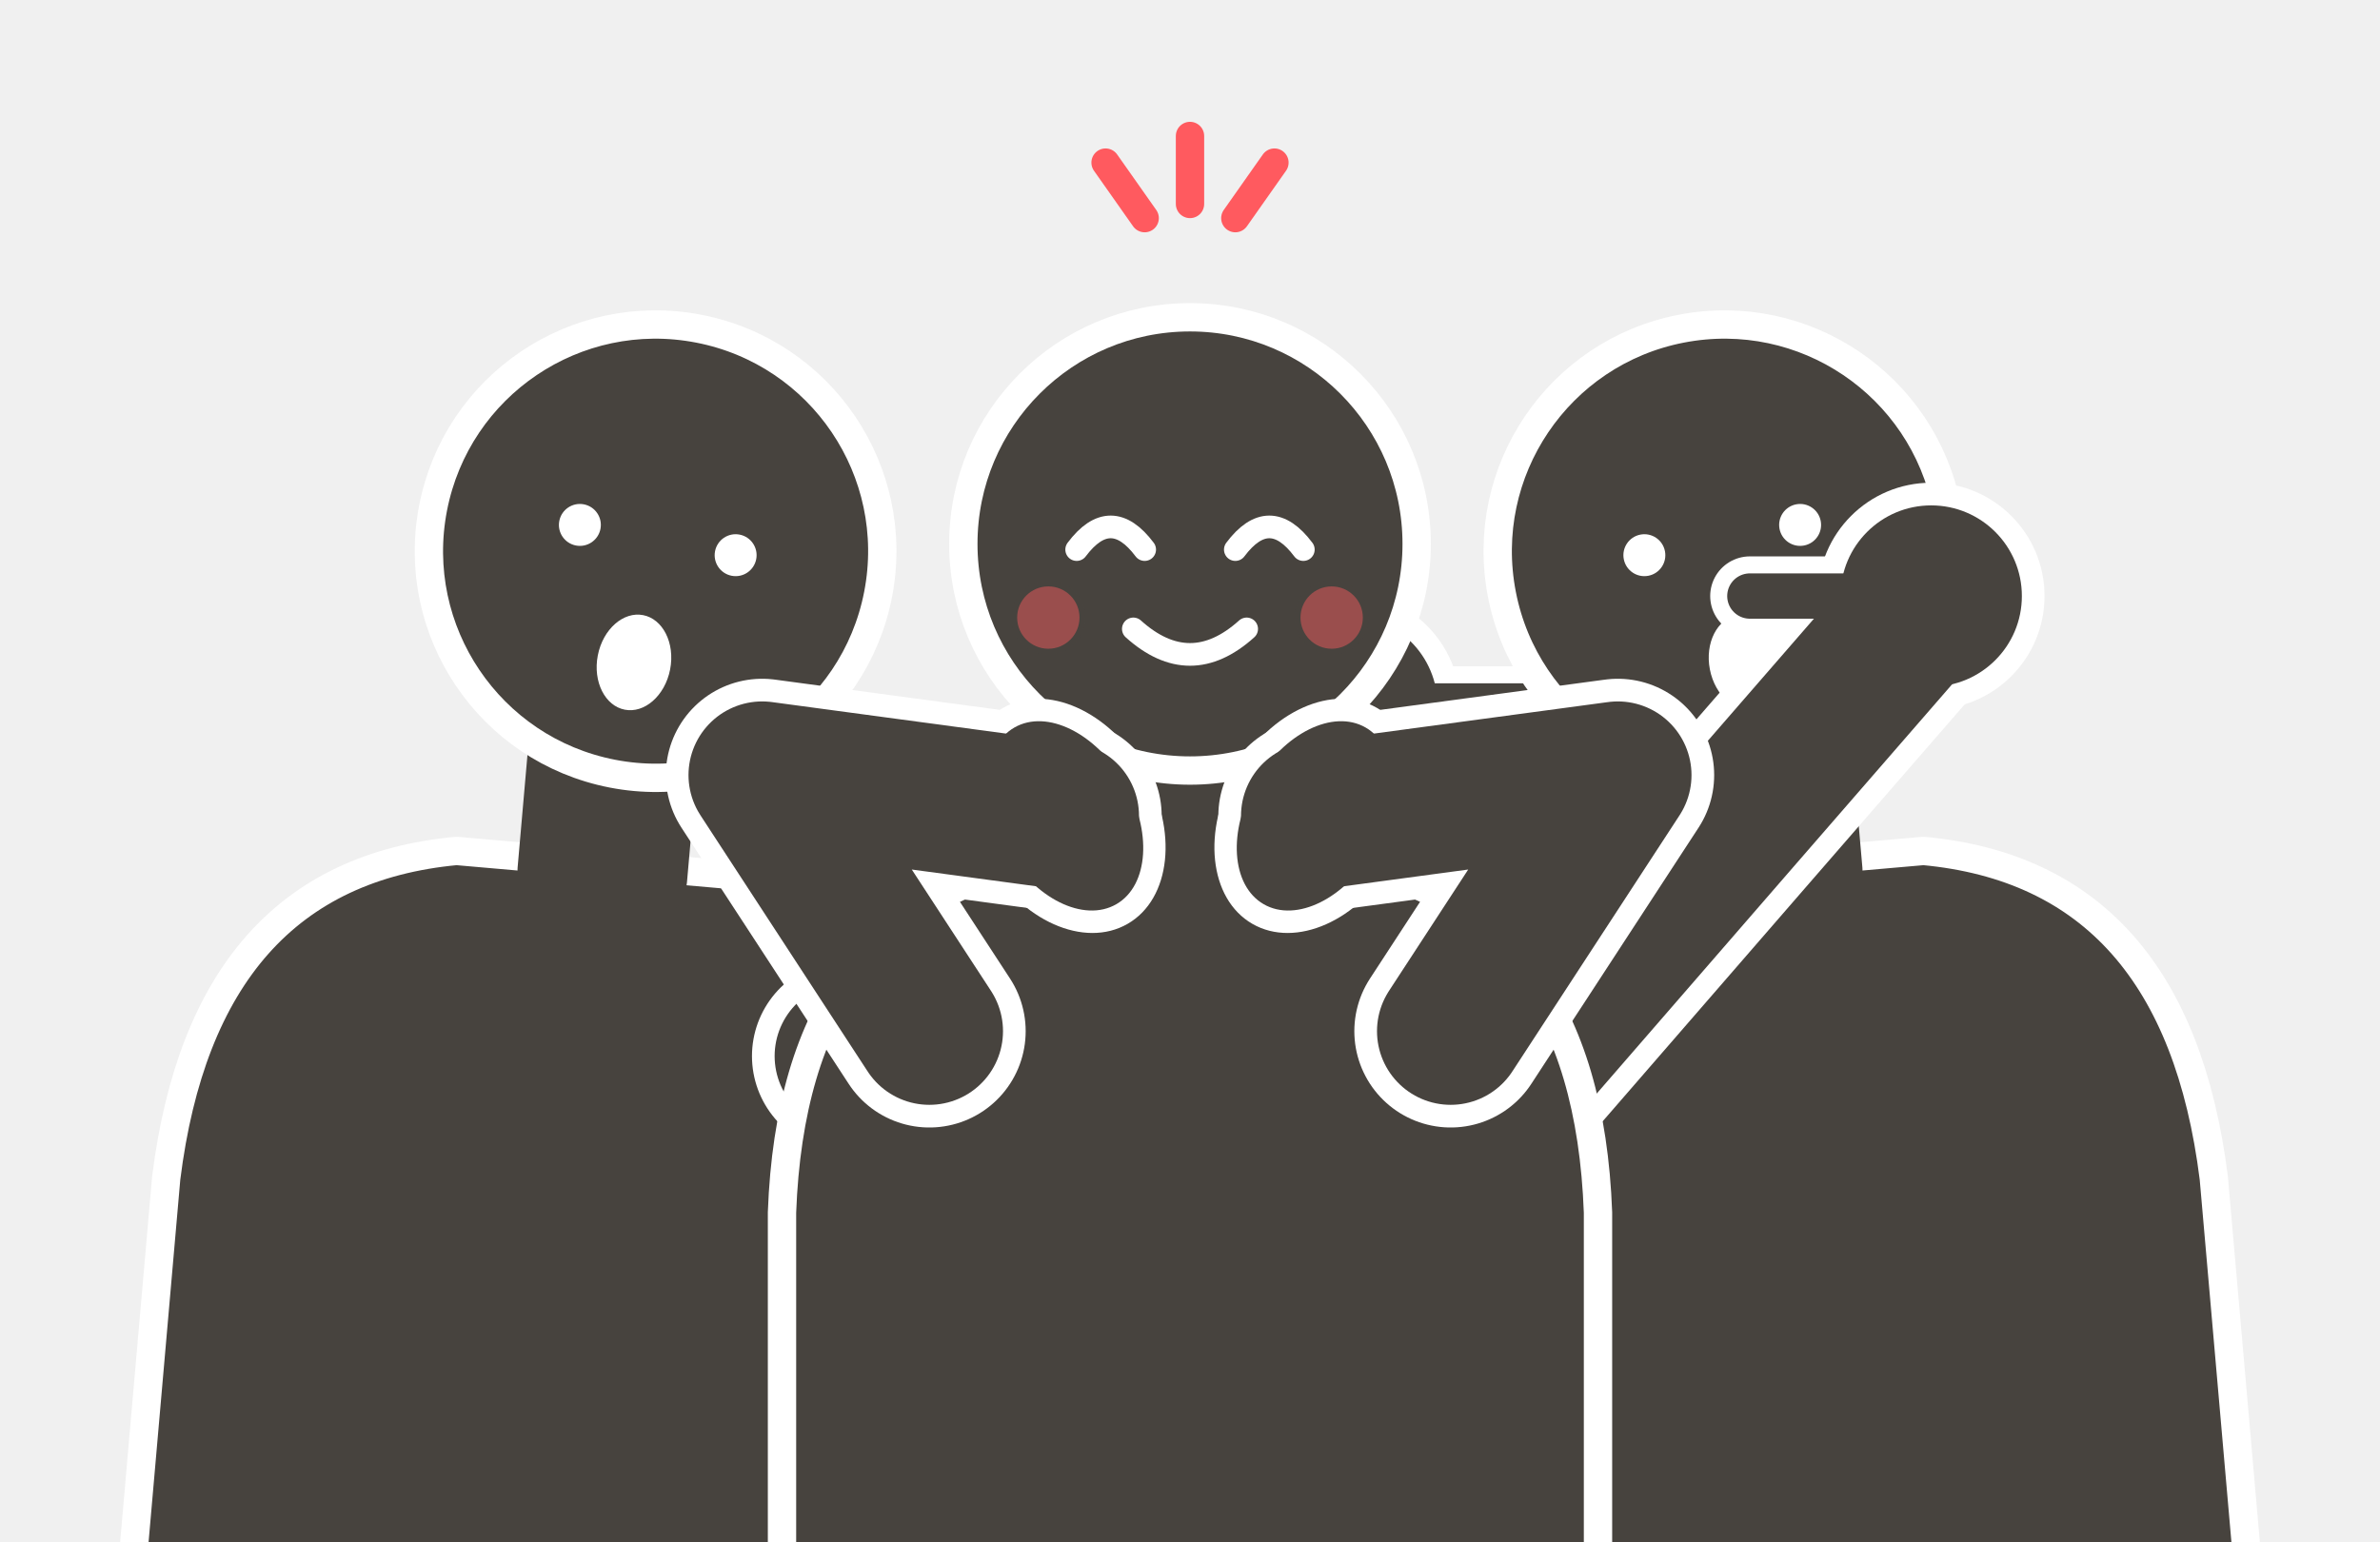
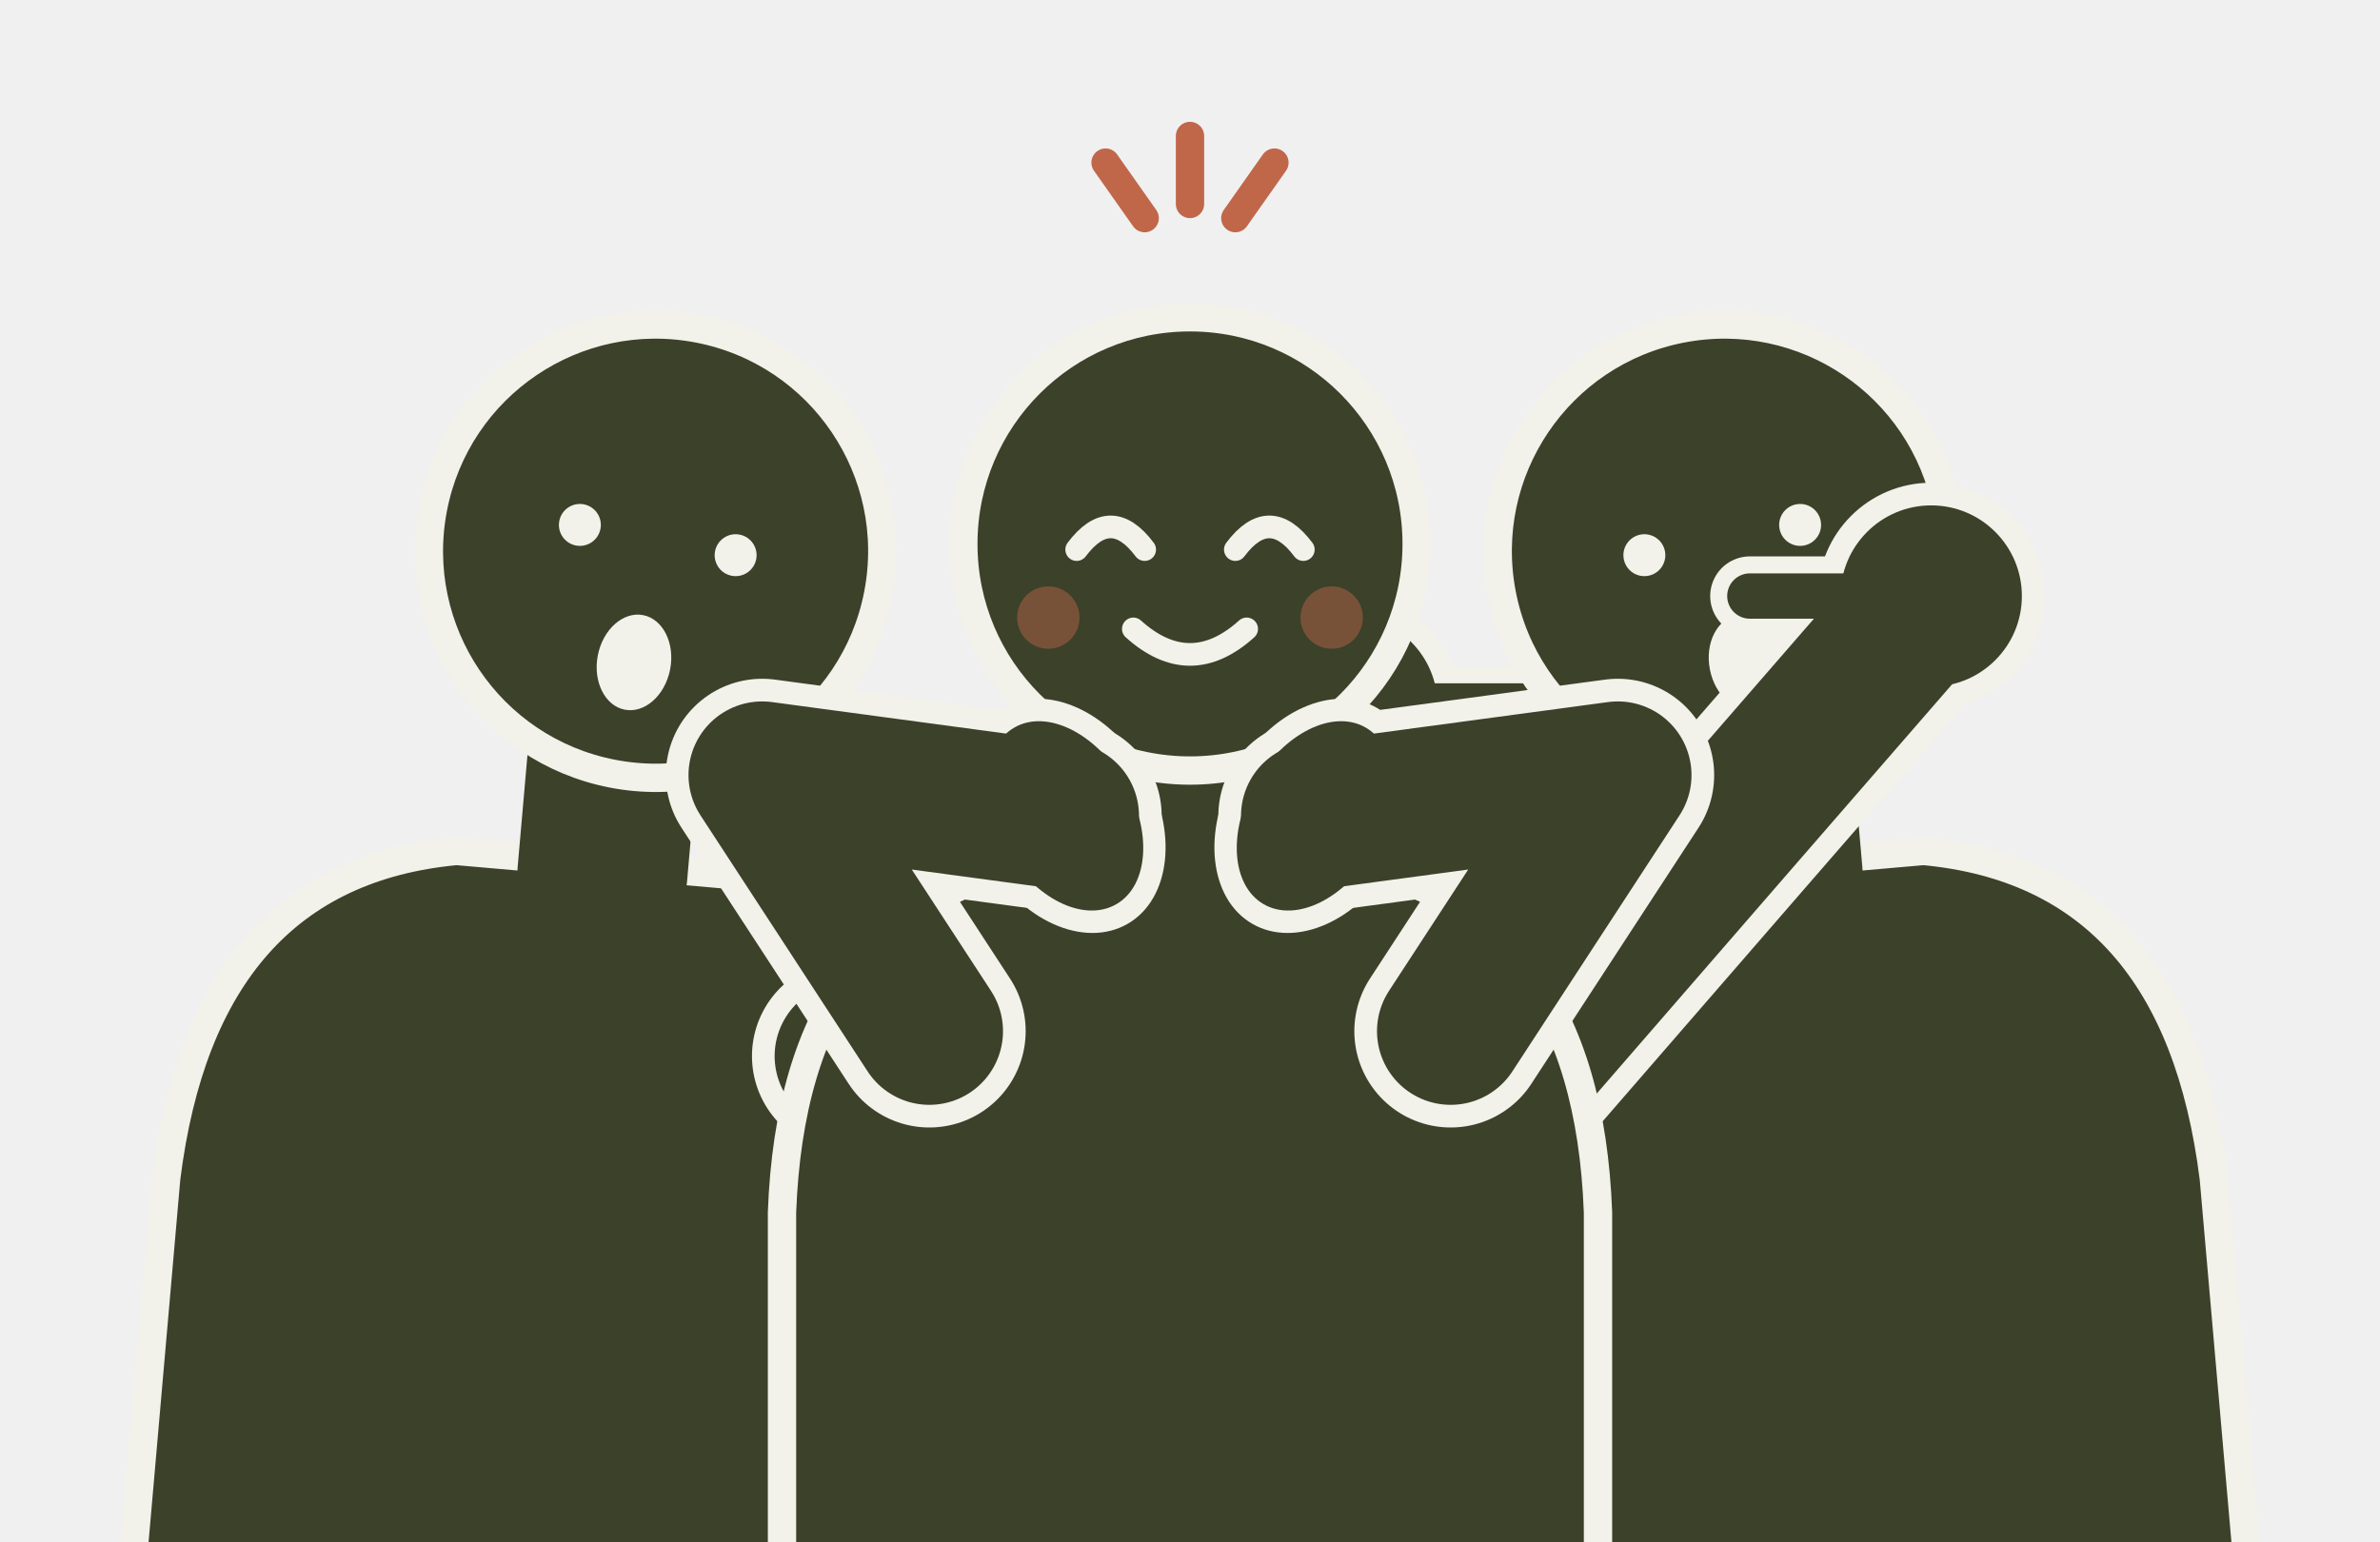
<svg xmlns="http://www.w3.org/2000/svg" viewBox="0 0 420 272" role="img" aria-label="가운데 주목">
-   <g fill="none" stroke="#47433e" stroke-linecap="round" stroke-linejoin="round">
-     <path transform="translate(96 0) rotate(5 0 272) translate(0 272) scale(1) translate(0 -272)" d="M-72 420 L-72 214 Q-70 160 -26 152 L26 152 Q70 160 72 214 L72 420 Z" fill="#47433e" stroke="#ffffff" stroke-width="5" />
-     <rect transform="translate(96 0) rotate(5 0 272) translate(0 272) scale(1) translate(0 -272)" x="-15" y="118" width="30" height="44" rx="8" fill="#47433e" stroke="none" />
+   <g fill="none" stroke="#3c4129" stroke-linecap="round" stroke-linejoin="round">
+     <path transform="translate(96 0) rotate(5 0 272) translate(0 272) scale(1) translate(0 -272)" d="M-72 420 L-72 214 Q-70 160 -26 152 L26 152 Q70 160 72 214 L72 420 Z" fill="#3c4129" stroke="#f2f1ea" stroke-width="5" />
+     <rect transform="translate(96 0) rotate(5 0 272) translate(0 272) scale(1) translate(0 -272)" x="-15" y="118" width="30" height="44" rx="8" fill="#3c4129" stroke="none" />
    <g transform="translate(96 0) rotate(5 0 272) translate(0 272) scale(1) translate(0 -272) rotate(6 0 138) translate(0 96)">
-       <circle r="40" fill="#47433e" stroke="#ffffff" stroke-width="5" />
-       <circle cx="-14" cy="-2" r="4.2" fill="#ffffff" />
-       <circle cx="14" cy="-2" r="4.2" fill="#ffffff" />
-       <ellipse cx="0" cy="20" rx="7" ry="9" fill="#ffffff" />
+       <circle r="40" fill="#3c4129" stroke="#f2f1ea" stroke-width="5" />
+       <circle cx="-14" cy="-2" r="4.2" fill="#f2f1ea" />
+       <circle cx="14" cy="-2" r="4.2" fill="#f2f1ea" />
+       <ellipse cx="0" cy="20" rx="7" ry="9" fill="#f2f1ea" />
    </g>
-     <path d="M149.7 186.4 L193.9 155.3 L237.7 124.6" stroke="#ffffff" stroke-width="34" />
-     <path d="M237.7 124.6 L269.7 124.6" stroke="#ffffff" stroke-width="14" />
-     <circle cx="237.7" cy="124.6" r="20" fill="#ffffff" stroke="none" />
+     <path d="M149.7 186.4 L193.9 155.3 L237.7 124.6" stroke="#f2f1ea" stroke-width="34" />
+     <path d="M237.7 124.6 L269.7 124.6" stroke="#f2f1ea" stroke-width="14" />
+     <circle cx="237.7" cy="124.6" r="20" fill="#f2f1ea" stroke="none" />
    <path d="M149.7 186.4 L193.9 155.3 L237.7 124.6" stroke-width="26" />
    <path d="M237.7 124.6 L269.7 124.6" stroke-width="8" />
-     <circle cx="237.7" cy="124.6" r="16" fill="#47433e" stroke="none" />
-     <path transform="translate(324 0) rotate(-5 0 272) translate(0 272) scale(1) translate(0 -272)" d="M-72 420 L-72 214 Q-70 160 -26 152 L26 152 Q70 160 72 214 L72 420 Z" fill="#47433e" stroke="#ffffff" stroke-width="5" />
-     <rect transform="translate(324 0) rotate(-5 0 272) translate(0 272) scale(1) translate(0 -272)" x="-15" y="118" width="30" height="44" rx="8" fill="#47433e" stroke="none" />
+     <circle cx="237.7" cy="124.6" r="16" fill="#3c4129" stroke="none" />
+     <path transform="translate(324 0) rotate(-5 0 272) translate(0 272) scale(1) translate(0 -272)" d="M-72 420 L-72 214 Q-70 160 -26 152 L26 152 Q70 160 72 214 L72 420 Z" fill="#3c4129" stroke="#f2f1ea" stroke-width="5" />
+     <rect transform="translate(324 0) rotate(-5 0 272) translate(0 272) scale(1) translate(0 -272)" x="-15" y="118" width="30" height="44" rx="8" fill="#3c4129" stroke="none" />
    <g transform="translate(324 0) rotate(-5 0 272) translate(0 272) scale(1) translate(0 -272) rotate(-6 0 138) translate(0 96)">
-       <circle r="40" fill="#47433e" stroke="#ffffff" stroke-width="5" />
-       <circle cx="-14" cy="-2" r="4.2" fill="#ffffff" />
-       <circle cx="14" cy="-2" r="4.2" fill="#ffffff" />
-       <ellipse cx="0" cy="20" rx="7" ry="9" fill="#ffffff" />
+       <circle r="40" fill="#3c4129" stroke="#f2f1ea" stroke-width="5" />
+       <circle cx="-14" cy="-2" r="4.2" fill="#f2f1ea" />
+       <circle cx="14" cy="-2" r="4.2" fill="#f2f1ea" />
+       <ellipse cx="0" cy="20" rx="7" ry="9" fill="#f2f1ea" />
    </g>
-     <path d="M270.3 186.4 L305.7 145.6 L340.8 105.2" stroke="#ffffff" stroke-width="34" />
-     <path d="M340.8 105.2 L308.8 105.2" stroke="#ffffff" stroke-width="14" />
-     <circle cx="340.8" cy="105.2" r="20" fill="#ffffff" stroke="none" />
+     <path d="M270.3 186.4 L305.7 145.6 L340.8 105.2" stroke="#f2f1ea" stroke-width="34" />
+     <path d="M340.8 105.2 L308.8 105.2" stroke="#f2f1ea" stroke-width="14" />
+     <circle cx="340.8" cy="105.2" r="20" fill="#f2f1ea" stroke="none" />
    <path d="M270.3 186.4 L305.7 145.6 L340.8 105.2" stroke-width="26" />
    <path d="M340.8 105.2 L308.8 105.2" stroke-width="8" />
-     <circle cx="340.8" cy="105.2" r="16" fill="#47433e" stroke="none" />
-     <path transform="translate(210 0) rotate(0 0 272) translate(0 272) scale(1) translate(0 -272)" d="M-72 420 L-72 214 Q-70 160 -26 152 L26 152 Q70 160 72 214 L72 420 Z" fill="#47433e" stroke="#ffffff" stroke-width="5" />
-     <rect transform="translate(210 0) rotate(0 0 272) translate(0 272) scale(1) translate(0 -272)" x="-15" y="118" width="30" height="44" rx="8" fill="#47433e" stroke="none" />
+     <circle cx="340.8" cy="105.2" r="16" fill="#3c4129" stroke="none" />
+     <path transform="translate(210 0) rotate(0 0 272) translate(0 272) scale(1) translate(0 -272)" d="M-72 420 L-72 214 Q-70 160 -26 152 L26 152 Q70 160 72 214 L72 420 Z" fill="#3c4129" stroke="#f2f1ea" stroke-width="5" />
+     <rect transform="translate(210 0) rotate(0 0 272) translate(0 272) scale(1) translate(0 -272)" x="-15" y="118" width="30" height="44" rx="8" fill="#3c4129" stroke="none" />
    <g transform="translate(210 0) rotate(0 0 272) translate(0 272) scale(1) translate(0 -272) rotate(0 0 138) translate(0 96)">
-       <circle r="40" fill="#47433e" stroke="#ffffff" stroke-width="5" />
-       <path d="M-20 1 Q-14 -7 -8 1" stroke="#ffffff" stroke-width="4" fill="none" />
-       <path d="M8 1 Q14 -7 20 1" stroke="#ffffff" stroke-width="4" fill="none" />
-       <path d="M-10 15 Q0 24 10 15" stroke="#ffffff" stroke-width="4" fill="none" />
-       <circle cx="-25" cy="13" r="6" fill="#ff5a5f" opacity=".45" />
-       <circle cx="25" cy="13" r="6" fill="#ff5a5f" opacity=".45" />
+       <circle r="40" fill="#3c4129" stroke="#f2f1ea" stroke-width="5" />
+       <path d="M-20 1 Q-14 -7 -8 1" stroke="#f2f1ea" stroke-width="4" fill="none" />
+       <path d="M8 1 Q14 -7 20 1" stroke="#f2f1ea" stroke-width="4" fill="none" />
+       <path d="M-10 15 Q0 24 10 15" stroke="#f2f1ea" stroke-width="4" fill="none" />
+       <circle cx="-25" cy="13" r="6" fill="#c0674a" opacity=".45" />
+       <circle cx="25" cy="13" r="6" fill="#c0674a" opacity=".45" />
    </g>
-     <path d="M164 182 L134.5 136.8 L188 144" stroke="#ffffff" stroke-width="34" />
-     <ellipse cx="188" cy="144" rx="16" ry="22" transform="rotate(-210 188 144)" fill="#ffffff" stroke="none" />
+     <path d="M164 182 L134.5 136.8 L188 144" stroke="#f2f1ea" stroke-width="34" />
+     <ellipse cx="188" cy="144" rx="16" ry="22" transform="rotate(-210 188 144)" fill="#f2f1ea" stroke="none" />
    <path d="M164 182 L134.5 136.8 L188 144" stroke-width="26" />
-     <ellipse cx="188" cy="144" rx="12" ry="18" transform="rotate(-210 188 144)" fill="#47433e" stroke="none" />
-     <path d="M256 182 L285.5 136.8 L232 144" stroke="#ffffff" stroke-width="34" />
-     <ellipse cx="232" cy="144" rx="16" ry="22" transform="rotate(-150 232 144)" fill="#ffffff" stroke="none" />
+     <ellipse cx="188" cy="144" rx="12" ry="18" transform="rotate(-210 188 144)" fill="#3c4129" stroke="none" />
+     <path d="M256 182 L285.5 136.8 L232 144" stroke="#f2f1ea" stroke-width="34" />
+     <ellipse cx="232" cy="144" rx="16" ry="22" transform="rotate(-150 232 144)" fill="#f2f1ea" stroke="none" />
    <path d="M256 182 L285.5 136.8 L232 144" stroke-width="26" />
-     <ellipse cx="232" cy="144" rx="12" ry="18" transform="rotate(-150 232 144)" fill="#47433e" stroke="none" />
-     <path d="M202 38.5 L195.1 28.7" stroke="#ff5a5f" stroke-width="5" />
-     <path d="M210 36 L210 24" stroke="#ff5a5f" stroke-width="5" />
-     <path d="M218 38.5 L224.9 28.7" stroke="#ff5a5f" stroke-width="5" />
+     <ellipse cx="232" cy="144" rx="12" ry="18" transform="rotate(-150 232 144)" fill="#3c4129" stroke="none" />
+     <path d="M202 38.5 L195.1 28.7" stroke="#c0674a" stroke-width="5" />
+     <path d="M210 36 L210 24" stroke="#c0674a" stroke-width="5" />
+     <path d="M218 38.5 L224.9 28.7" stroke="#c0674a" stroke-width="5" />
  </g>
</svg>
